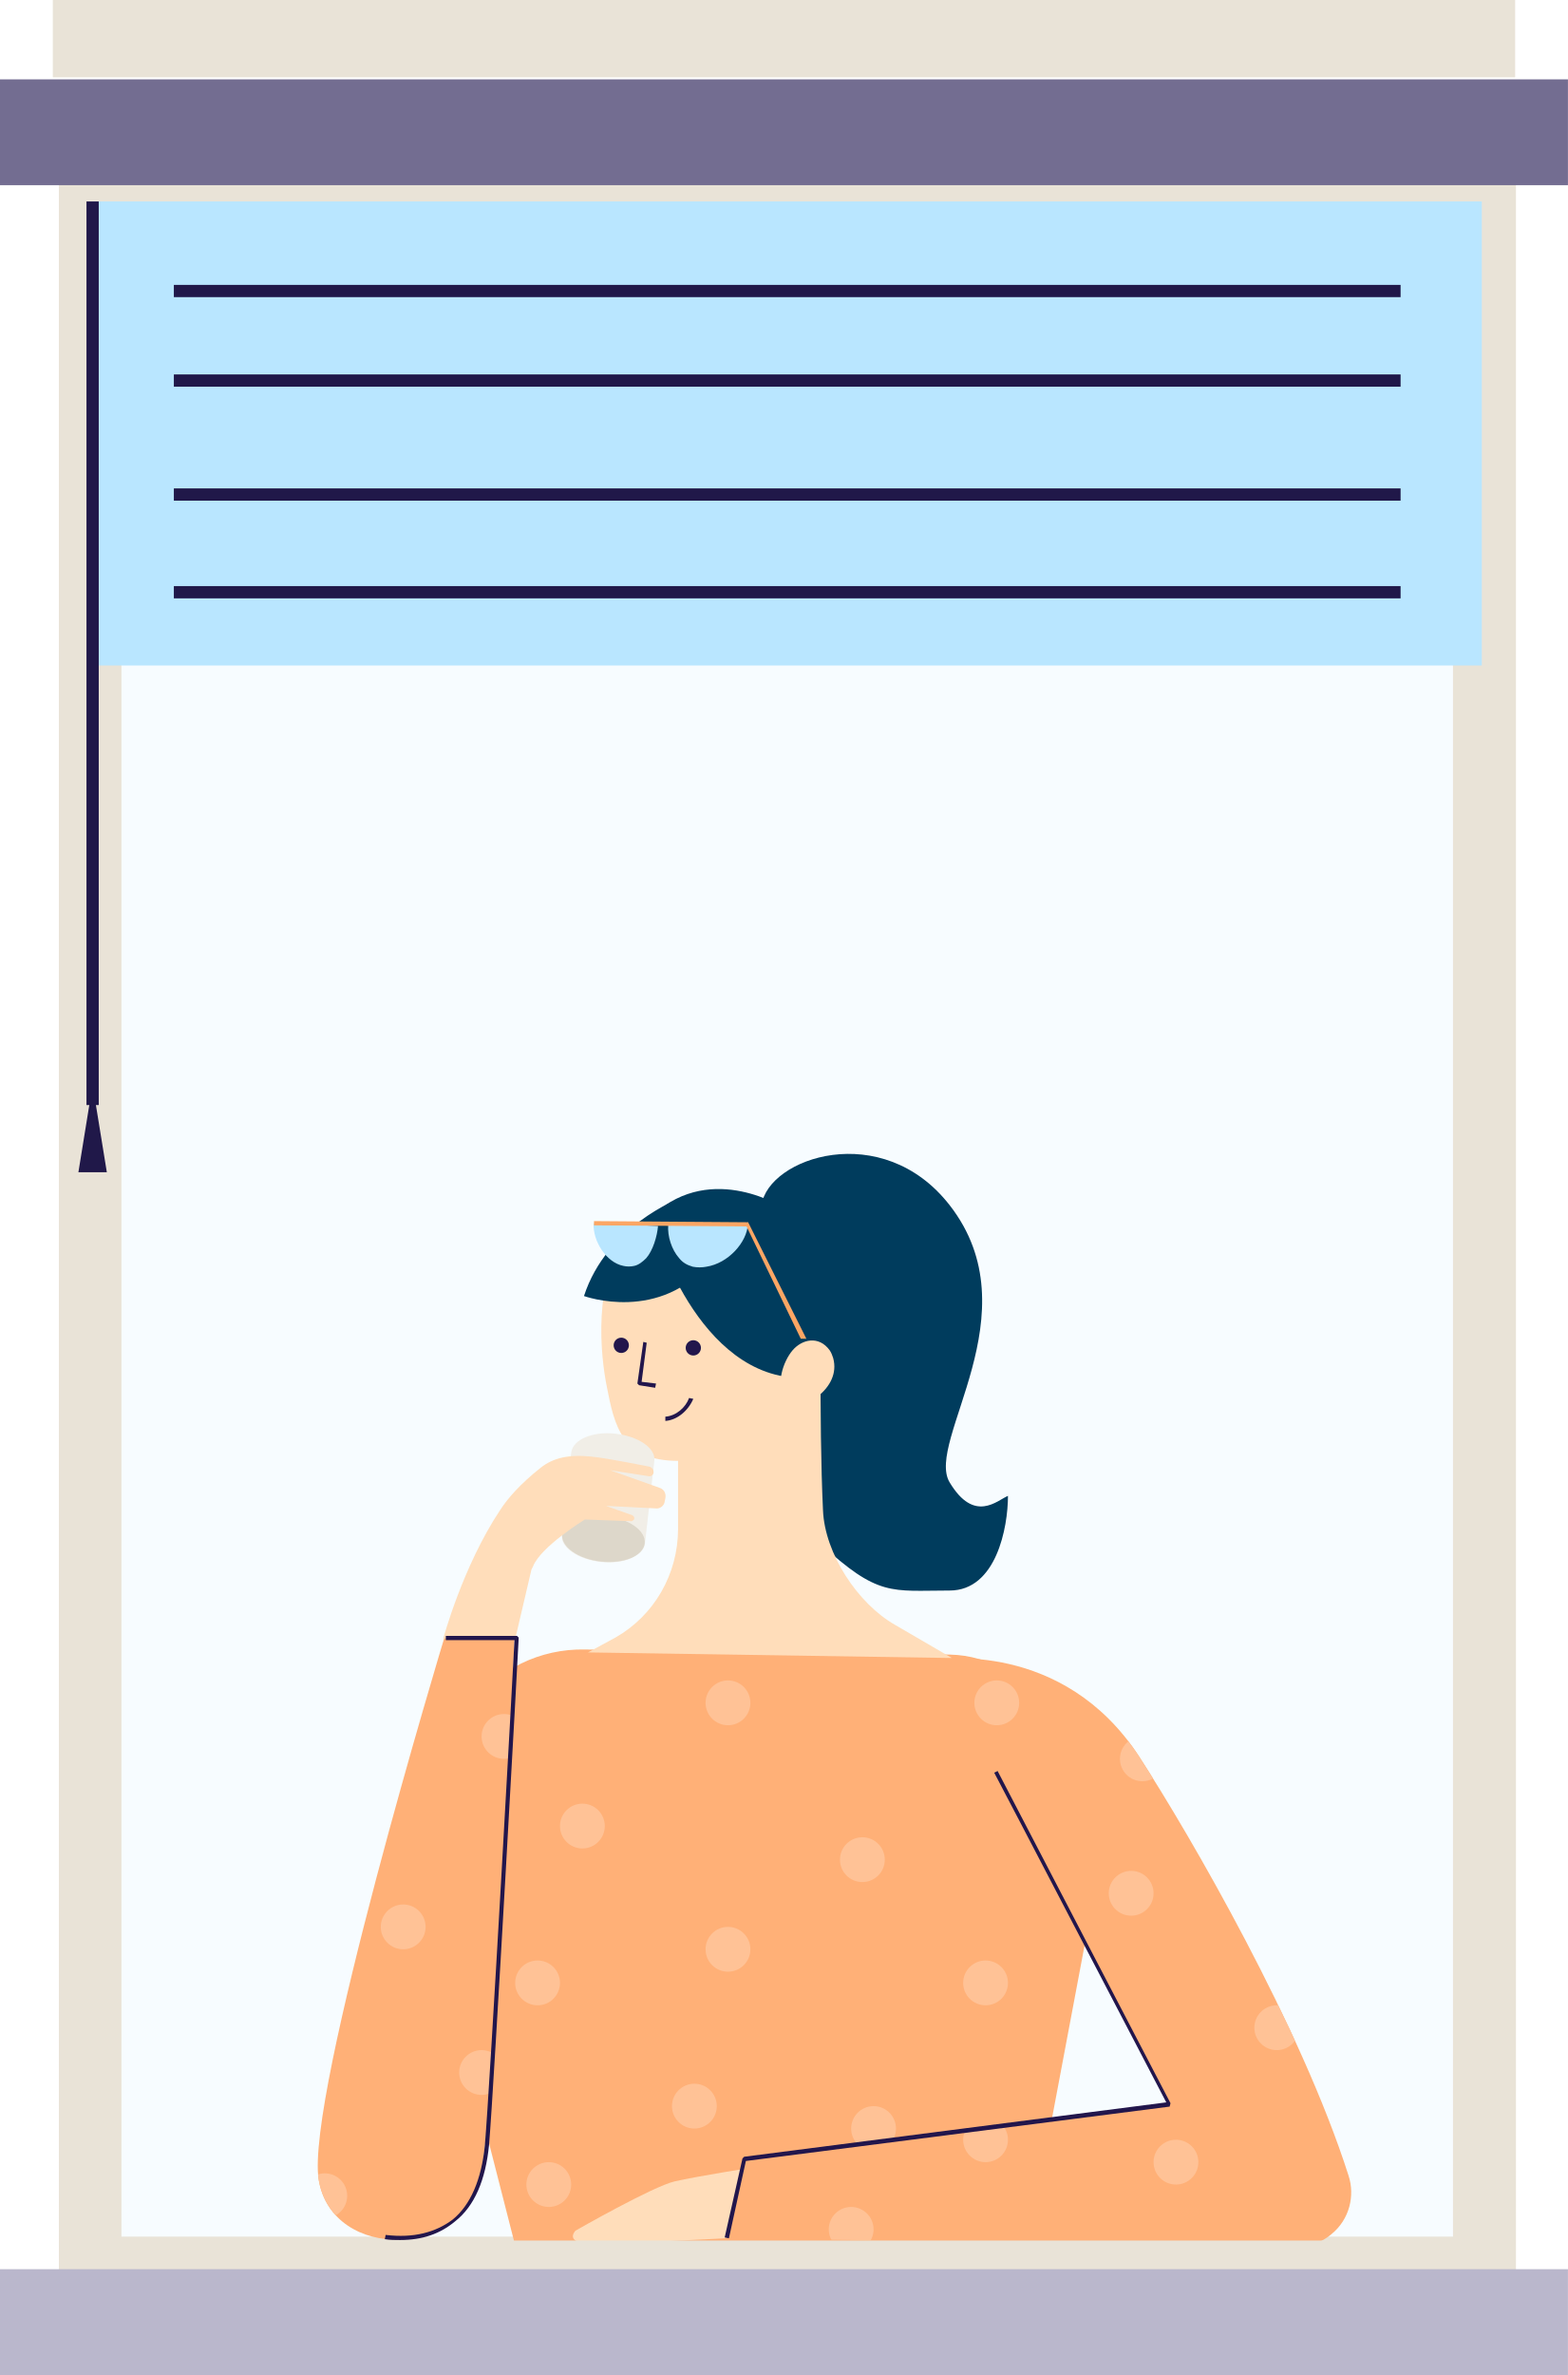
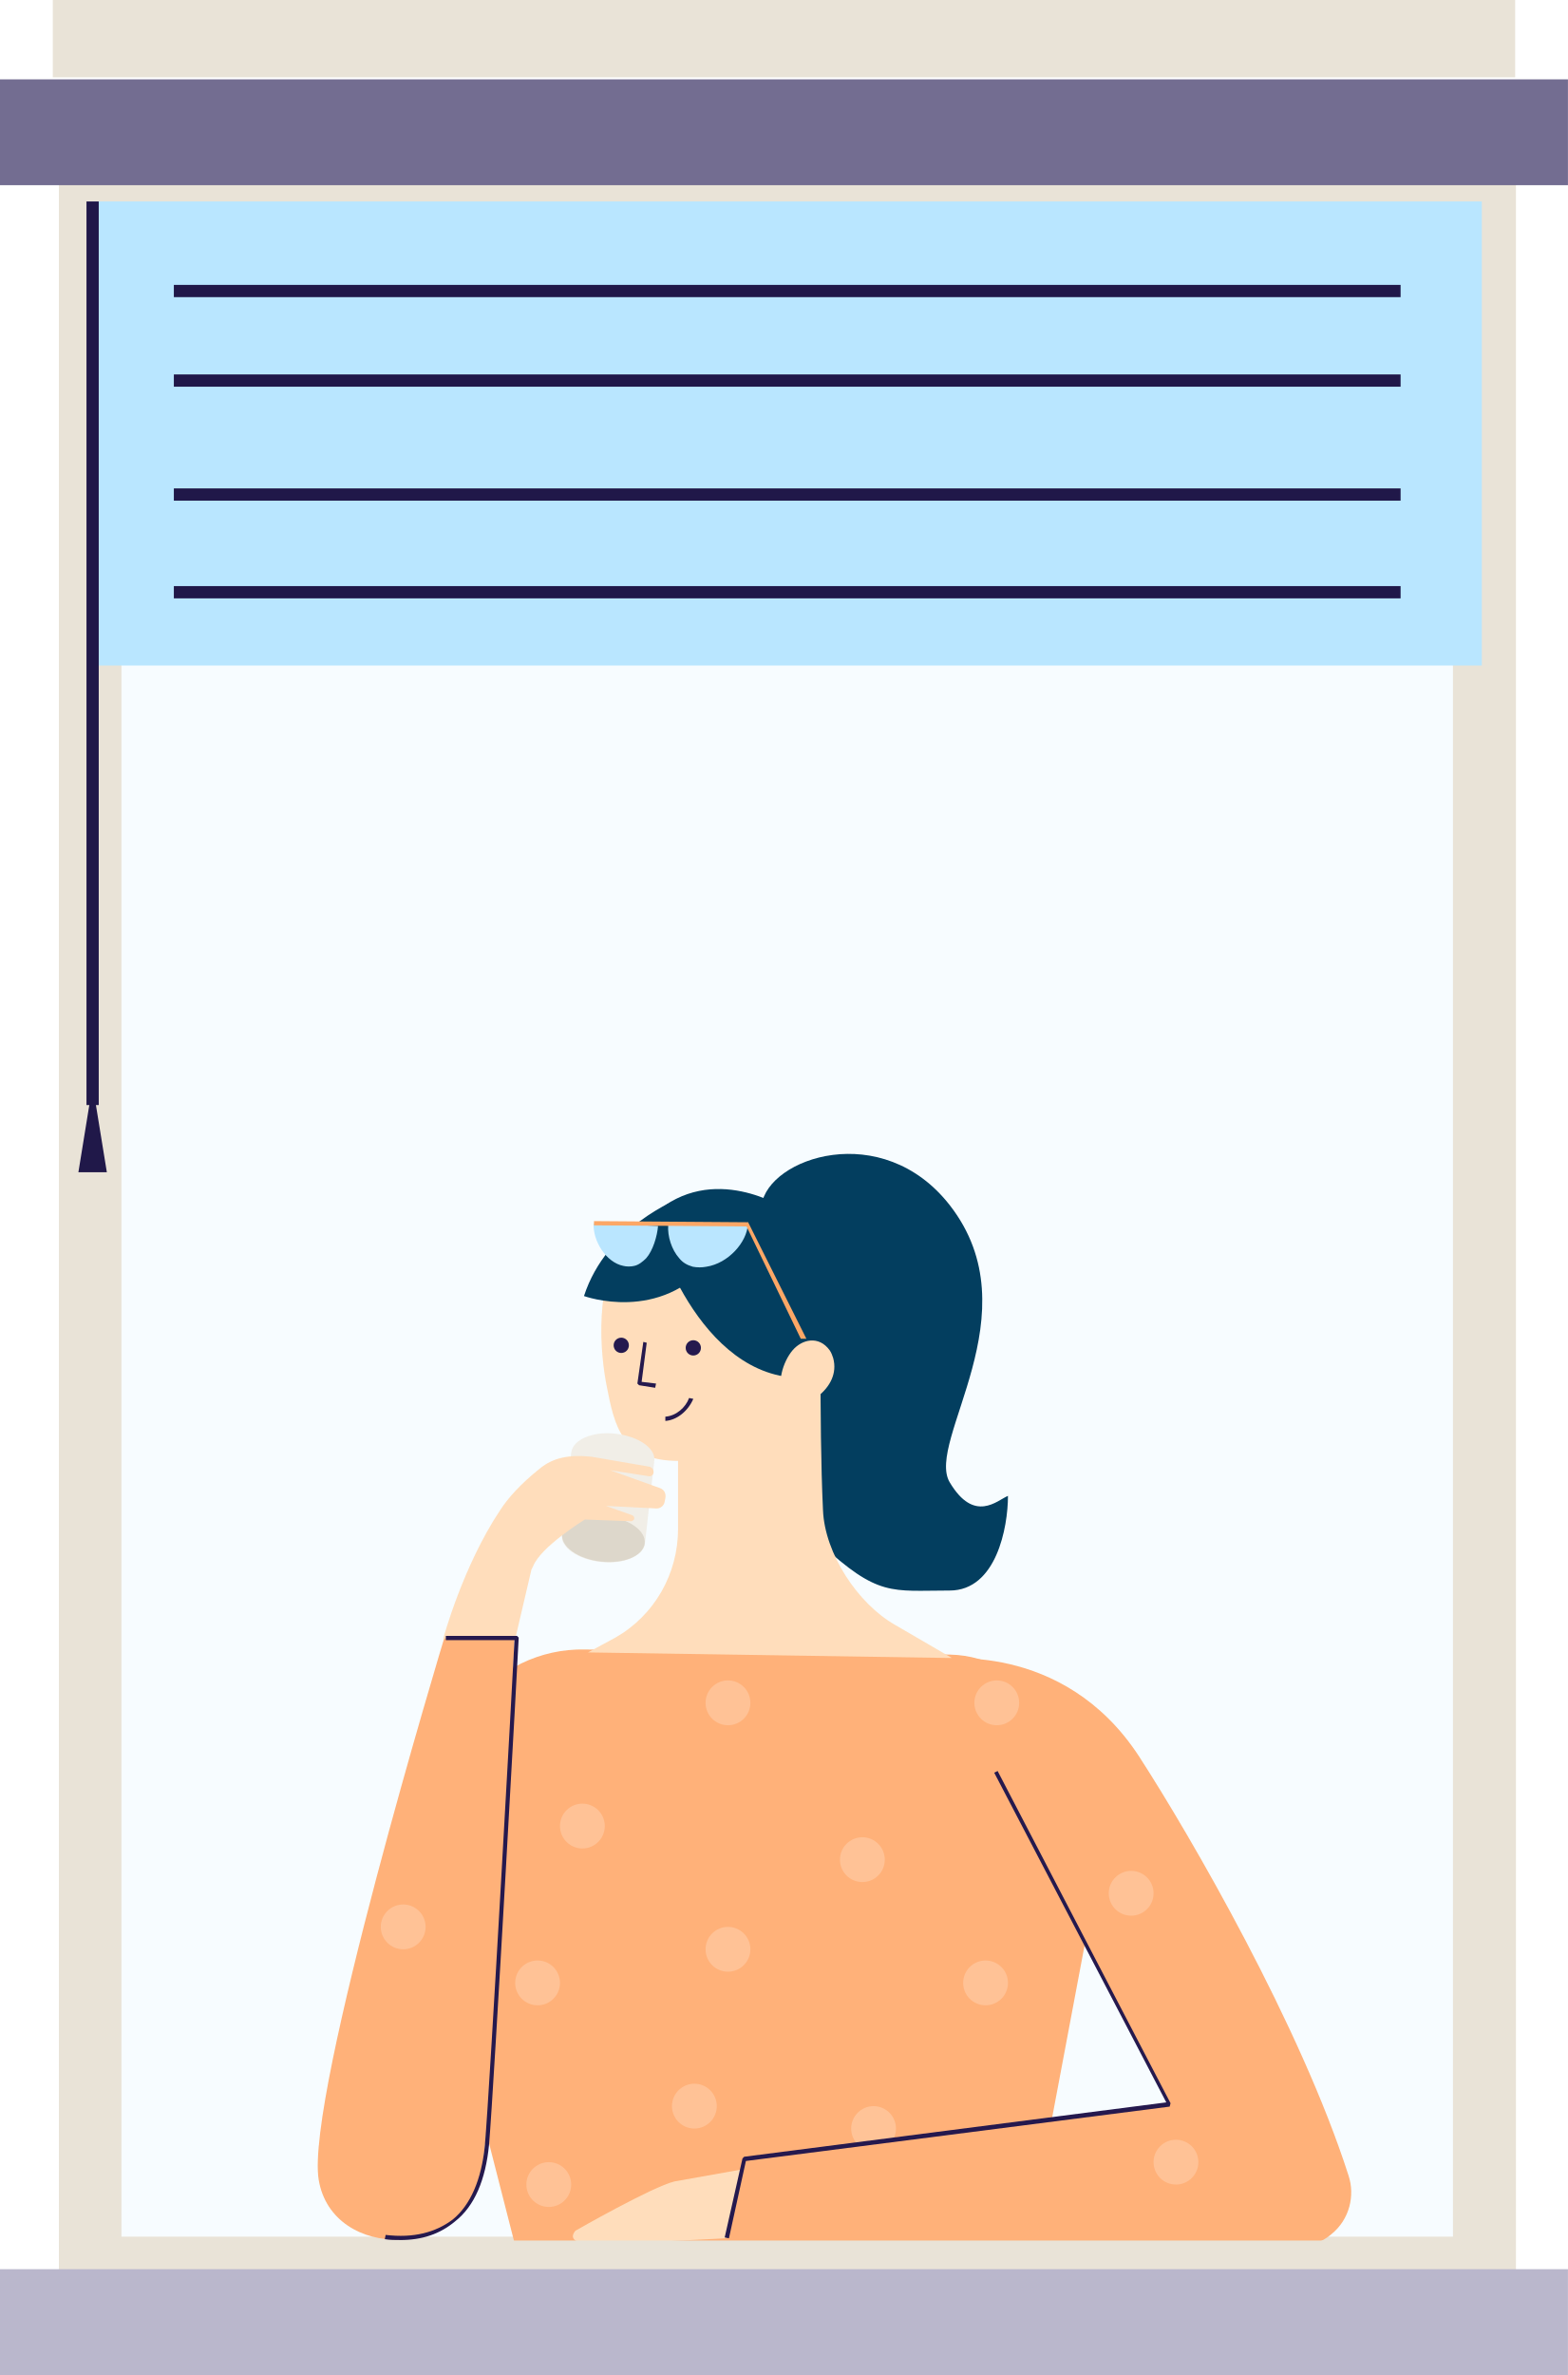
- <svg xmlns="http://www.w3.org/2000/svg" xmlns:xlink="http://www.w3.org/1999/xlink" width="140" height="212" viewBox="0 0 140 212" version="1.1">
-   <g id="Canvas" transform="translate(-719 -236)">
-     <g id="Group">
-       <g id="Group 3.1">
-         <g id="Vector">
-           <use xlink:href="#path0_fill" transform="translate(724.259 250.351)" fill="#E9E3D7" />
-         </g>
-         <g id="Vector">
-           <use xlink:href="#path1_fill" transform="translate(729.844 255.438)" fill="#F7FCFF" />
-         </g>
-         <g id="Vector">
-           <use xlink:href="#path2_fill" transform="translate(719 243.084)" fill="#736D91" />
-         </g>
-         <g id="Vector">
-           <use xlink:href="#path3_fill" transform="translate(723.715 236)" fill="#E9E3D7" />
-         </g>
-         <g id="Vector">
-           <use xlink:href="#path2_fill" transform="translate(719 438.554)" fill="#BAB7CC" />
-         </g>
-         <g id="Vector">
-           <use xlink:href="#path4_fill" transform="translate(727.269 253.984)" fill="#B9E6FF" />
-         </g>
-         <g id="Vector">
-           <use xlink:href="#path5_stroke" transform="translate(734.523 261.977)" fill="#201849" />
-         </g>
-         <g id="Vector">
-           <use xlink:href="#path5_stroke" transform="translate(734.523 269.971)" fill="#201849" />
-         </g>
-         <g id="Vector">
-           <use xlink:href="#path5_stroke" transform="translate(734.523 280.144)" fill="#201849" />
-         </g>
-         <g id="Vector">
-           <use xlink:href="#path5_stroke" transform="translate(734.523 288.864)" fill="#201849" />
-         </g>
-         <g id="Vector">
-           <use xlink:href="#path6_stroke" transform="translate(727.269 253.984)" fill="#201849" />
-         </g>
-         <g id="Vector">
-           <use xlink:href="#path7_fill" transform="translate(726 332.826)" fill="#201849" />
-         </g>
+ <svg xmlns="http://www.w3.org/2000/svg" xmlns:xlink="http://www.w3.org/1999/xlink" width="140" height="212">
+   <style>.B{fill:#ffc296}.C{fill:#ffb077}.D{fill:#ffddba}.E{mask:url(#C)}.F{fill:#003c5d}.G{fill:#22164c}.H{mask:url(#B)}</style>
+   <g transform="translate(-719 -236)">
+     <use xlink:href="#D" fill="#e9e3d7" x="724.259" y="250.351" />
+     <use xlink:href="#E" fill="#f7fcff" x="729.844" y="255.438" />
+     <use xlink:href="#F" fill="#736d91" x="719" y="243.084" />
+     <use xlink:href="#G" fill="#e9e3d7" x="723.715" y="236" />
+     <use xlink:href="#F" fill="#bab7cc" x="719" y="438.554" />
+     <use xlink:href="#H" fill="#b9e6ff" x="727.269" y="253.984" />
+     <g fill="#201849">
+       <use xlink:href="#I" x="734.523" y="261.977" />
+       <use xlink:href="#I" x="734.523" y="269.971" />
+       <use xlink:href="#I" x="734.523" y="280.144" />
+       <use xlink:href="#I" x="734.523" y="288.864" />
+       <use xlink:href="#J" x="727.269" y="253.984" />
+       <use xlink:href="#K" x="726" y="332.826" />
+     </g>
+     <mask id="A">
+       <use xlink:href="#L" fill="#f7fcff" x="730" y="258" />
+     </mask>
+     <g mask="url(#A)">
+       <use xlink:href="#M" x="756.674" y="383.237" class="C" />
+       <use xlink:href="#N" x="787" y="339" class="F" />
+       <use xlink:href="#O" x="771.5" y="345.423" class="D" />
+       <use xlink:href="#P" x="771.143" y="342.967" class="F" />
+       <g class="G">
+         <use xlink:href="#Q" x="773.792" y="355.405" />
+         <use xlink:href="#R" x="780.224" y="355.632" />
+         <use xlink:href="#S" x="775.911" y="355.782" />
+         <use xlink:href="#T" x="778.408" y="360.789" />
      </g>
-       <g id="Mask Group">
-         <mask id="mask0_alpha" mask-type="alpha">
-           <g id="Vector">
-             <use xlink:href="#path8_fill" transform="translate(730 258)" fill="#F7FCFF" />
-           </g>
-         </mask>
-         <g id="Group" mask="url(#mask0_alpha)">
-           <g id="Group">
-             <g id="Group">
-               <g id="Group">
-                 <g id="Vector">
-                   <use xlink:href="#path9_fill" transform="translate(756.674 383.237)" fill="#FFB077" />
-                 </g>
-               </g>
-             </g>
-             <g id="Group">
-               <g id="Vector">
-                 <use xlink:href="#path10_fill" transform="translate(787 339)" fill="#003C5D" />
-               </g>
-               <g id="Group">
-                 <g id="Vector">
-                   <use xlink:href="#path11_fill" transform="translate(771.5 345.423)" fill="#FFDDBA" />
-                 </g>
-               </g>
-             </g>
-             <g id="Group">
-               <g id="Group">
-                 <g id="Vector">
-                   <use xlink:href="#path12_fill" transform="translate(771.143 342.967)" fill="#003C5D" />
-                 </g>
-               </g>
-             </g>
-             <g id="Group">
-               <g id="Group">
-                 <g id="Group">
-                   <g id="Group">
-                     <g id="Group">
-                       <g id="Vector">
-                         <use xlink:href="#path13_fill" transform="translate(773.792 355.405)" fill="#22164C" />
-                       </g>
-                     </g>
-                   </g>
-                 </g>
-                 <g id="Group">
-                   <g id="Group">
-                     <g id="Group">
-                       <g id="Vector">
-                         <use xlink:href="#path14_fill" transform="translate(780.224 355.632)" fill="#22164C" />
-                       </g>
-                     </g>
-                   </g>
-                 </g>
-               </g>
-               <g id="Group">
-                 <g id="Group">
-                   <g id="Vector">
-                     <use xlink:href="#path15_fill" transform="translate(775.911 355.782)" fill="#22164C" />
-                   </g>
-                 </g>
-               </g>
-               <g id="Group">
-                 <g id="Group">
-                   <g id="Vector">
-                     <use xlink:href="#path16_fill" transform="translate(778.408 360.789)" fill="#22164C" />
-                   </g>
-                 </g>
-               </g>
-             </g>
-             <g id="Group">
-               <g id="Group">
-                 <g id="Vector">
-                   <use xlink:href="#path17_fill" transform="translate(777.323 342.137)" fill="#003C5D" />
-                 </g>
-               </g>
-             </g>
-             <g id="Group">
-               <g id="Group">
-                 <g id="Vector">
-                   <use xlink:href="#path18_fill" transform="translate(788.7 355.655)" fill="#FFDDBA" />
-                 </g>
-               </g>
-             </g>
-             <g id="Group">
-               <g id="Group">
-                 <g id="Group">
-                   <g id="Group">
-                     <g id="Vector">
-                       <use xlink:href="#path19_fill" transform="translate(772 345.204)" fill="#B9E6FF" />
-                     </g>
-                   </g>
-                 </g>
-                 <g id="Group">
-                   <g id="Group">
-                     <g id="Vector">
-                       <use xlink:href="#path20_fill" transform="translate(778.654 345.28)" fill="#B9E6FF" />
-                     </g>
-                   </g>
-                 </g>
-                 <g id="Group">
-                   <g id="Group">
-                     <g id="Vector">
-                       <use xlink:href="#path21_fill" transform="matrix(0.00743254 -1 1 0.00743262 772.035 345.378)" fill="#FCA664" />
-                     </g>
-                   </g>
-                 </g>
-               </g>
-               <g id="Group">
-                 <g id="Group">
-                   <g id="Vector">
-                     <use xlink:href="#path22_fill" transform="matrix(0.903199 -0.429202 0.429198 0.903201 785.537 345.225)" fill="#FCA664" />
-                   </g>
-                 </g>
-               </g>
-             </g>
-             <g id="Group">
-               <g id="Group">
-                 <g id="Group">
-                   <g id="Vector">
-                     <use xlink:href="#path23_fill" transform="translate(769.165 363.935)" fill="#F1EEE7" />
-                   </g>
-                 </g>
-               </g>
-               <g id="Group">
-                 <g id="Group">
-                   <g id="Vector">
-                     <use xlink:href="#path24_fill" transform="matrix(0.110163 -0.993926 0.993874 0.110637 768.968 374.98)" fill="#DDD7CA" />
-                   </g>
-                 </g>
-               </g>
-               <g id="Group">
-                 <g id="Group">
-                   <g id="Vector">
-                     <use xlink:href="#path25_fill" transform="translate(747.372 382.178)" fill="#FFB077" />
-                   </g>
-                 </g>
-               </g>
-               <g id="Group">
-                 <g id="Group">
-                   <g id="Vector">
-                     <use xlink:href="#path26_fill" transform="translate(758.58 365.958)" fill="#FFDDBA" />
-                   </g>
-                 </g>
-               </g>
-               <g id="Mask Group">
-                 <mask id="mask1_alpha" mask-type="alpha">
-                   <g id="Vector">
-                     <use xlink:href="#path25_fill" transform="translate(747.372 382.178)" fill="#FFB077" />
-                   </g>
-                 </mask>
-                 <g id="Ellipse" mask="url(#mask1_alpha)">
-                   <use xlink:href="#path27_fill" transform="translate(760 419)" fill="#FFC296" />
-                 </g>
-                 <g id="Ellipse" mask="url(#mask1_alpha)">
-                   <use xlink:href="#path27_fill" transform="translate(746 430)" fill="#FFC296" />
-                 </g>
-                 <g id="Ellipse" mask="url(#mask1_alpha)">
-                   <use xlink:href="#path27_fill" transform="translate(762 389)" fill="#FFC296" />
-                 </g>
-               </g>
-             </g>
-             <g id="Group">
-               <g id="Group">
-                 <g id="Vector">
-                   <use xlink:href="#path28_fill" transform="translate(753.358 382.026)" fill="#22164C" />
-                 </g>
-               </g>
-             </g>
-           </g>
-           <g id="Group">
-             <g id="Group">
-               <g id="Group">
-                 <g id="Vector">
-                   <use xlink:href="#path29_fill" transform="translate(770.152 429.428)" fill="#FFDDBA" />
-                 </g>
-               </g>
-             </g>
-             <g id="Ellipse">
-               <use xlink:href="#path27_fill" transform="translate(795 424)" fill="#FFC296" />
-             </g>
-             <g id="Group">
-               <g id="Vector">
-                 <use xlink:href="#path30_fill" transform="translate(783.857 384.028)" fill="#FFB077" />
-               </g>
-               <g id="Mask Group">
-                 <mask id="mask2_alpha" mask-type="alpha">
-                   <g id="Vector">
-                     <use xlink:href="#path30_fill" transform="translate(783.857 384.028)" fill="#FFB077" />
-                   </g>
-                 </mask>
-                 <g id="Ellipse" mask="url(#mask2_alpha)">
-                   <use xlink:href="#path27_fill" transform="translate(819 391)" fill="#FFC296" />
-                 </g>
-                 <g id="Ellipse" mask="url(#mask2_alpha)">
-                   <use xlink:href="#path27_fill" transform="translate(831 415)" fill="#FFC296" />
-                 </g>
-                 <g id="Ellipse" mask="url(#mask2_alpha)">
-                   <use xlink:href="#path27_fill" transform="translate(793 433)" fill="#FFC296" />
-                 </g>
-                 <g id="Ellipse" mask="url(#mask2_alpha)">
-                   <use xlink:href="#path27_fill" transform="translate(805 425)" fill="#FFC296" />
-                 </g>
-               </g>
-             </g>
-             <g id="Group">
-               <g id="Group">
-                 <g id="Vector">
-                   <use xlink:href="#path31_fill" transform="translate(783.706 394.085)" fill="#22164C" />
-                 </g>
-               </g>
-             </g>
-           </g>
-         </g>
+       <use xlink:href="#U" x="777.323" y="342.137" class="F" />
+       <use xlink:href="#V" x="788.7" y="355.655" class="D" />
+       <g fill="#b9e6ff">
+         <use xlink:href="#W" x="772" y="345.204" />
+         <use xlink:href="#X" x="778.654" y="345.28" />
      </g>
-       <g id="Ellipse">
-         <use xlink:href="#path27_fill" transform="translate(769 397)" fill="#FFC296" />
+       <g fill="#fca664">
+         <use xlink:href="#Y" transform="matrix(.007433 -1 1 .007433 772.035 345.378)" />
+         <use xlink:href="#Z" transform="matrix(.903199 -.429202 .429198 .903201 785.537 345.225)" />
      </g>
-       <g id="Ellipse">
-         <use xlink:href="#path27_fill" transform="translate(794 400)" fill="#FFC296" />
-       </g>
-       <g id="Ellipse">
-         <use xlink:href="#path27_fill" transform="translate(818 403)" fill="#FFC296" />
-       </g>
-       <g id="Ellipse">
-         <use xlink:href="#path27_fill" transform="translate(806 386)" fill="#FFC296" />
-       </g>
-       <g id="Ellipse">
-         <use xlink:href="#path27_fill" transform="translate(782 386)" fill="#FFC296" />
-       </g>
-       <g id="Ellipse">
-         <use xlink:href="#path27_fill" transform="translate(782 408)" fill="#FFC296" />
-       </g>
-       <g id="Ellipse">
-         <use xlink:href="#path27_fill" transform="translate(779 422)" fill="#FFC296" />
-       </g>
-       <g id="Ellipse">
-         <use xlink:href="#path27_fill" transform="translate(822 427)" fill="#FFC296" />
-       </g>
-       <g id="Ellipse">
-         <use xlink:href="#path27_fill" transform="translate(766 429)" fill="#FFC296" />
-       </g>
-       <g id="Ellipse">
-         <use xlink:href="#path27_fill" transform="translate(805 411)" fill="#FFC296" />
-       </g>
-       <g id="Ellipse">
-         <use xlink:href="#path27_fill" transform="translate(765 411)" fill="#FFC296" />
-       </g>
-       <g id="Ellipse">
-         <use xlink:href="#path27_fill" transform="translate(753 406)" fill="#FFC296" />
-       </g>
+       <use xlink:href="#a" fill="#f1eee7" x="769.165" y="363.935" />
+       <use xlink:href="#b" transform="matrix(.110163 -.993926 .993874 .110637 768.968 374.98)" fill="#ddd7ca" />
+       <use xlink:href="#c" x="747.372" y="382.178" class="C" />
+       <use xlink:href="#d" x="758.58" y="365.958" class="D" />
+       <mask id="B">
+         <use xlink:href="#c" x="747.372" y="382.178" class="C" />
+       </mask>
+       <use xlink:href="#e" x="760" y="419" class="H B" />
+       <use xlink:href="#e" x="746" y="430" class="H B" />
+       <use xlink:href="#e" x="762" y="389" class="H B" />
+       <use xlink:href="#f" x="753.358" y="382.026" class="G" />
+       <use xlink:href="#g" x="770.152" y="429.428" class="D" />
+       <use xlink:href="#e" x="795" y="424" class="B" />
+       <use xlink:href="#h" x="783.857" y="384.028" class="C" />
+       <mask id="C">
+         <use xlink:href="#h" x="783.857" y="384.028" class="C" />
+       </mask>
+       <use xlink:href="#e" x="819" y="391" class="E B" />
+       <use xlink:href="#e" x="831" y="415" class="E B" />
+       <use xlink:href="#e" x="793" y="433" class="E B" />
+       <use xlink:href="#e" x="805" y="425" class="E B" />
+       <use xlink:href="#i" x="783.706" y="394.085" class="G" />
+     </g>
+     <g class="B">
+       <use xlink:href="#e" x="769" y="397" />
+       <use xlink:href="#e" x="794" y="400" />
+       <use xlink:href="#e" x="818" y="403" />
+       <use xlink:href="#e" x="806" y="386" />
+       <use xlink:href="#e" x="782" y="386" />
+       <use xlink:href="#e" x="782" y="408" />
+       <use xlink:href="#e" x="779" y="422" />
+       <use xlink:href="#e" x="822" y="427" />
+       <use xlink:href="#e" x="766" y="429" />
+       <use xlink:href="#e" x="805" y="411" />
+       <use xlink:href="#e" x="765" y="411" />
+       <use xlink:href="#e" x="753" y="406" />
    </g>
  </g>
  <defs>
-     <path id="path0_fill" d="M 130.098 0L 0 0L 0 190.382L 130.098 190.382L 130.098 0Z" />
-     <path id="path1_fill" d="M 118.891 0L 0 0L 0 180.209L 118.891 180.209L 118.891 0Z" />
-     <path id="path2_fill" d="M 140 0L 0 0L 0 9.446L 140 9.446L 140 0Z" />
-     <path id="path3_fill" d="M 130.57 0L 0 0L 0 6.903L 130.57 6.903L 130.57 0Z" />
-     <path id="path4_fill" d="M 124.041 0L 0 0L 0 41.419L 124.041 41.419L 124.041 0Z" />
-     <path id="path5_stroke" d="M -2.76714e-07 0.547L 109.534 0.547L 109.534 -0.547L -2.76714e-07 -0.547L -2.76714e-07 0.547Z" />
-     <path id="path6_stroke" d="M -0.547 0L -0.547 80.658L 0.547 80.658L 0.547 0L -0.547 0Z" />
-     <path id="path7_fill" d="M 1.269 0L -2.76714e-07 7.811L 2.539 7.811L 1.269 0Z" />
-     <path id="path8_fill" d="M 119 0L 0 0L 0 178L 119 178L 119 0Z" />
-     <path id="path9_fill" d="M 4.403 4.932C 6.825 1.747 10.533 -0.074 14.544 0.002C 23.247 0.154 38.761 0.306 47.162 0.457C 50.643 0.533 53.897 2.429 55.638 5.463L 60.326 20.263L 53.897 54.382L 62.827 80.473L 5.387 80.473L 9.171 56.506L 0.695 23.362C -0.97 16.991 0.392 10.241 4.403 4.932Z" />
-     <path id="path10_fill" d="M 16.79 4.574C 10.768 -3.152 0.579 0.349 0 4.574C 1.737 13.225 1.042 30.888 5.211 34.751C 10.421 39.579 11.579 38.976 16.79 38.976C 20.958 38.976 22 33.343 22 30.526C 21.035 30.929 19 33 16.79 29.319C 14.579 25.638 24.316 14.23 16.79 4.574Z" />
-     <path id="path11_fill" d="M 20.984 25.378C 20.606 17.338 20.833 5.355 20.833 4.9C 16.216 -2.457 3.654 0.653 3.654 0.653C 0.324 4.672 1.156 11.802 1.686 14.38C 2.352 17.784 3 20.979 8.043 20.979L 8.043 27.046C 8.043 31.066 5.924 34.782 2.443 36.754L 0 38.077L 32.5 38.577L 27.417 35.617C 24.087 33.721 21.136 29.246 20.984 25.378Z" />
-     <path id="path12_fill" d="M 0 8.722C 0 8.722 6.857 11.212 11.357 5.533C 15.857 -0.145 7.898 2.809 8.476 0C 8.476 0.076 2.043 2.427 0 8.722Z" />
-     <path id="path13_fill" d="M 0.681 1.365C 1.057 1.365 1.362 1.06 1.362 0.683C 1.362 0.306 1.057 0 0.681 0C 0.305 0 0 0.306 0 0.683C 0 1.06 0.305 1.365 0.681 1.365Z" />
-     <path id="path14_fill" d="M 0.681 1.365C 1.057 1.365 1.362 1.06 1.362 0.683C 1.362 0.306 1.057 0 0.681 0C 0.305 0 0 0.306 0 0.683C 0 1.06 0.305 1.365 0.681 1.365Z" />
-     <path id="path15_fill" d="M 1.589 4.096L 0.151 3.868L 5.77385e-07 3.716L 0.53 0L 0.832 0.076L 0.378 3.565L 1.665 3.716L 1.589 4.096Z" />
-     <path id="path16_fill" d="M 0 2.048L 0 1.669C 0.984 1.593 1.816 0.834 2.119 2.89321e-07L 2.497 0.076C 2.043 1.138 1.06 1.972 0 2.048Z" />
-     <path id="path17_fill" d="M 0.025 2.271C -0.353 2.65 3.506 16.15 12.512 16.833L 15.085 15.619C 15.312 15.467 15.01 15.847 15.085 15.619C 15.615 13.875 18.567 7.428 11.755 1.74C 11.755 1.74 5.323 -2.508 0.025 2.271Z" />
-     <path id="path18_fill" d="M 4.693 1.57C 4.617 1.342 4.541 1.115 4.39 0.887C 3.406 -0.478 1.892 -0.099 1.06 0.887C 0.227 1.873 -0.454 3.921 0.379 5.059C 1.136 6.045 2.498 5.741 3.33 4.983C 4.39 4.149 5.071 2.935 4.693 1.57Z" />
-     <path id="path19_fill" d="M 0.003 0C -0.072 1.593 1.139 3.489 2.652 3.792C 2.955 3.868 3.333 3.868 3.636 3.792C 4.014 3.716 4.393 3.413 4.695 3.11C 5.301 2.427 5.679 1.138 5.755 0.228L 0.003 0Z" />
-     <path id="path20_fill" d="M 7.123 -7.23303e-08C 7.048 1.593 5.383 3.489 3.415 3.792C 3.037 3.868 2.583 3.868 2.204 3.792C 1.674 3.64 1.296 3.413 0.993 3.034C 0.312 2.275 -0.066 1.062 0.01 0.076L 7.123 -7.23303e-08Z" />
-     <path id="path21_fill" d="M 0.378 0L 0 0L 0 13.774L 0.378 13.774L 0.378 0Z" />
-     <path id="path22_fill" d="M 0.291 0L 0 0.164L 0.073 11.411L 0.525 11.625L 0.291 0Z" />
-     <path id="path23_fill" d="M 4.778 0.04C 2.734 -0.187 0.994 0.571 0.842 1.709L 0.01 9.066C -0.141 10.203 1.448 11.265 3.491 11.493C 5.535 11.72 7.275 10.962 7.427 9.824L 8.259 2.467C 8.41 1.33 6.821 0.268 4.778 0.04Z" />
-     <path id="path24_fill" d="M 2.048 7.417C 3.179 7.417 4.095 5.756 4.095 3.708C 4.095 1.66 3.179 0 2.048 0C 0.917 0 0 1.66 0 3.708C 0 5.756 0.917 7.417 2.048 7.417Z" />
-     <path id="path25_fill" d="M 11.284 0.076C 11.284 0.076 -1.128 41.032 0.083 48.388C 1.294 55.745 13.251 55.518 14.614 47.706C 15.976 39.894 17.565 -5.78642e-07 17.565 -5.78642e-07L 11.284 -5.78642e-07L 11.284 0.076Z" />
-     <path id="path26_fill" d="M 6.433 16.296L 7.871 10.152L 8.022 9.849C 8.703 8.104 12.638 5.677 12.638 5.677L 16.801 5.829C 16.876 5.829 16.952 5.753 17.028 5.677C 17.104 5.526 17.028 5.374 16.876 5.298L 14.53 4.464L 19.071 4.691C 19.374 4.691 19.677 4.464 19.752 4.161L 19.828 3.781C 19.904 3.402 19.752 3.023 19.374 2.871L 14.909 1.279L 18.314 1.809C 18.541 1.885 18.844 1.658 18.768 1.354C 18.768 1.203 18.617 1.051 18.466 0.975C 18.466 0.975 14.757 0.217 13.244 0.065C 11.125 -0.163 9.763 0.217 8.703 1.051C 6.887 2.492 5.752 3.781 5.071 4.843C 1.741 9.849 -5.77385e-07 16.296 -5.77385e-07 16.296L 6.433 16.296Z" />
-     <path id="path27_fill" d="M 4 2C 4 3.105 3.105 4 2 4C 0.895 4 0 3.105 0 2C 0 0.895 0.895 0 2 0C 3.105 0 4 0.895 4 2Z" />
-     <path id="path28_fill" d="M 1.362 53.925C 0.908 53.925 0.454 53.925 -2.88693e-07 53.849L 0.076 53.47C 2.573 53.773 4.541 53.242 6.054 52.105C 7.644 50.815 8.627 48.54 8.93 45.506C 9.384 40.349 11.428 3.413 11.579 0.379L 5.449 0.379L 5.449 -1.15728e-06L 11.806 -1.15728e-06L 11.957 0.152C 11.957 0.531 9.763 40.121 9.309 45.43C 9.006 48.54 8.022 50.891 6.281 52.256C 4.919 53.394 3.33 53.925 1.362 53.925Z" />
-     <path id="path29_fill" d="M 16.353 -1.15728e-06C 16.353 -1.15728e-06 11.056 0.834 9.088 1.289C 7.12 1.744 0.234 5.688 0.234 5.688C 0.234 5.688 -0.523 6.447 0.688 6.75C 1.899 7.053 14.915 6.295 14.915 6.295L 16.353 -1.15728e-06Z" />
-     <path id="path30_fill" d="M 55.548 46.158C 51.31 32.886 41.472 15.897 36.856 8.767C 30.045 -1.699 18.844 0.121 18.844 0.121L 39.58 39.863L 1.589 44.717L 5.77385e-07 51.771L 50.175 52.453C 51.537 52.681 52.975 52.302 54.035 51.392C 55.624 50.102 56.154 47.979 55.548 46.158Z" />
-     <path id="path31_fill" d="M 0.378 41.714L 0 41.638L 1.589 34.585L 1.741 34.433L 39.429 29.579C 37.991 26.849 24.444 0.834 24.066 0.152L 24.369 0C 24.747 0.758 39.807 29.655 39.807 29.655L 39.731 29.958L 1.892 34.812L 0.378 41.714Z" />
+     <path id="D" d="M130.098 0H0v190.382h130.098V0z" />
+     <path id="E" d="M118.89 0H0v180.21h118.89V0z" />
+     <path id="F" d="M140 0H0v9.446h140V0z" />
+     <path id="G" d="M130.57 0H0v6.903h130.57V0z" />
+     <path id="H" d="M124.04 0H0v41.42h124.04V0z" />
+     <path id="I" d="M0 .547h109.534V-.547H0V.547z" />
+     <path id="J" d="M-.547 0v80.658H.547V0H-.547z" />
+     <path id="K" d="M1.27 0L0 7.81h2.54L1.27 0z" />
+     <path id="L" d="M119 0H0v178h119V0z" />
+     <path id="M" d="M4.403 4.932A12.36 12.36 0 0 1 14.544.002l32.618.455c3.48.076 6.735 1.972 8.476 5.006l4.688 14.8-6.428 34.12 8.93 26.1H5.387L9.17 56.506.695 23.362C-.97 16.99.392 10.24 4.403 4.932z" />
+     <path id="N" d="M16.8 4.574C10.768-3.152.58.35 0 4.574c1.737 8.65 1.042 26.315 5.21 30.177 5.21 4.828 6.368 4.225 11.58 4.225 4.168 0 5.21-5.633 5.21-8.45-.965.402-3 2.474-5.2-1.207s7.526-15.09 0-24.745z" />
+     <path id="O" d="M20.984 25.378c-.378-8.04-.15-20.023-.15-20.478C16.217-2.457 3.654.653 3.654.653.324 4.672 1.156 11.802 1.686 14.38 2.352 17.784 3 20.98 8.043 20.98v6.067c0 4.02-2.12 7.736-5.6 9.708L0 38.077l32.5.5-5.083-2.96c-3.33-1.896-6.28-6.37-6.433-10.24z" />
+     <path id="P" d="M0 8.722s6.857 2.5 11.357-3.19S7.898 2.81 8.476 0C8.476.076 2.043 2.427 0 8.722z" />
+     <path id="Q" d="M.68 1.365a.68.68 0 0 0 .681-.683A.68.68 0 0 0 .681 0 .68.68 0 0 0 0 .683a.68.68 0 0 0 .681.683z" />
+     <path id="R" d="M.68 1.365a.68.68 0 0 0 .681-.683A.68.68 0 0 0 .681 0 .68.68 0 0 0 0 .683a.68.68 0 0 0 .681.683z" />
+     <path id="S" d="M1.59 4.096L.15 3.868 0 3.716.53 0l.303.076-.454 3.49 1.287.152-.076.38z" />
+     <path id="T" d="M0 2.048v-.38C.984 1.593 1.816.834 2.12 0l.378.076C2.043 1.138 1.06 1.972 0 2.048z" />
+     <path id="U" d="M.025 2.27c-.378.38 3.48 13.88 12.487 14.562l2.573-1.213c.227-.152-.076.228 0 0 .53-1.744 3.48-8.19-3.33-13.88 0 0-6.433-4.247-11.73.53z" />
+     <path id="V" d="M4.693 1.57c-.076-.228-.15-.455-.303-.683-.984-1.365-2.497-.986-3.33 0S-.454 3.92.38 5.06c.757.986 2.12.683 2.95-.076C4.4 4.15 5.07 2.935 4.693 1.57z" />
+     <path id="W" d="M.003 0c-.076 1.593 1.135 3.49 2.65 3.792.303.076.68.076.984 0 .378-.076.757-.38 1.06-.683.605-.683.984-1.972 1.06-2.882L.003 0z" />
+     <path id="X" d="M7.123 0c-.076 1.593-1.74 3.49-3.708 3.792a3.25 3.25 0 0 1-1.211 0c-.53-.152-.908-.38-1.21-.758C.312 2.275-.066 1.062.01.076L7.123 0z" />
+     <path id="Y" d="M.378 0H0v13.774h.378V0z" />
+     <path id="Z" d="M.29 0L0 .164.073 11.41l.452.215L.29 0z" />
+     <path id="a" d="M4.778.04C2.734-.187.994.57.842 1.71L.01 9.066c-.15 1.138 1.438 2.2 3.48 2.427s3.784-.53 3.935-1.67l.832-7.357C8.4 1.33 6.82.268 4.778.04z" />
+     <path id="b" d="M2.048 7.417c1.13 0 2.048-1.66 2.048-3.708S3.18 0 2.048 0 0 1.66 0 3.708.917 7.417 2.048 7.417z" />
+     <path id="c" d="M11.284.076S-1.128 41.032.083 48.388s13.168 7.13 14.53-.682S17.565 0 17.565 0h-6.28v.076z" />
+     <path id="d" d="M6.433 16.296l1.438-6.143.15-.303c.68-1.744 4.616-4.17 4.616-4.17l4.162.152c.076 0 .15-.076.227-.152.076-.152 0-.303-.15-.38l-2.346-.834 4.54.228a.73.73 0 0 0 .681-.531l.076-.38c.076-.38-.076-.758-.454-.9L14.91 1.28l3.406.53c.227.076.53-.152.454-.455 0-.152-.15-.303-.303-.38l-5.222-.9c-2.12-.228-3.48.152-4.54.986-1.816 1.44-2.95 2.73-3.633 3.792C1.74 9.85 0 16.296 0 16.296h6.433z" />
+     <path id="e" d="M4 2a2 2 0 1 1-4 0 2 2 0 1 1 4 0z" />
+     <path id="f" d="M1.362 53.925c-.454 0-.908 0-1.362-.076l.076-.38c2.497.303 4.465-.227 5.98-1.365 1.59-1.29 2.573-3.565 2.876-6.598C9.384 40.35 11.428 3.413 11.58.38H5.45V0h6.357l.15.152c0 .38-2.195 39.97-2.65 45.28-.303 3.1-1.287 5.46-3.027 6.826-1.362 1.138-2.95 1.67-4.92 1.67z" />
+     <path id="g" d="M16.353 0L9.088 1.29c-1.968.455-8.854 4.4-8.854 4.4s-.757.758.454 1.062 14.228-.455 14.228-.455L16.353 0z" />
+     <path id="h" d="M55.548 46.158C51.3 32.886 41.472 15.897 36.856 8.767 30.045-1.7 18.844.12 18.844.12L39.58 39.863 1.59 44.717 0 51.77l50.175.683c1.362.228 2.8-.152 3.86-1.062 1.59-1.29 2.12-3.413 1.514-5.233z" />
+     <path id="i" d="M.378 41.714L0 41.638l1.59-7.053.15-.152L39.43 29.58 24.066.152 24.37 0c.378.758 15.44 29.655 15.44 29.655l-.076.303-37.84 4.854-1.514 6.902z" />
  </defs>
</svg>
